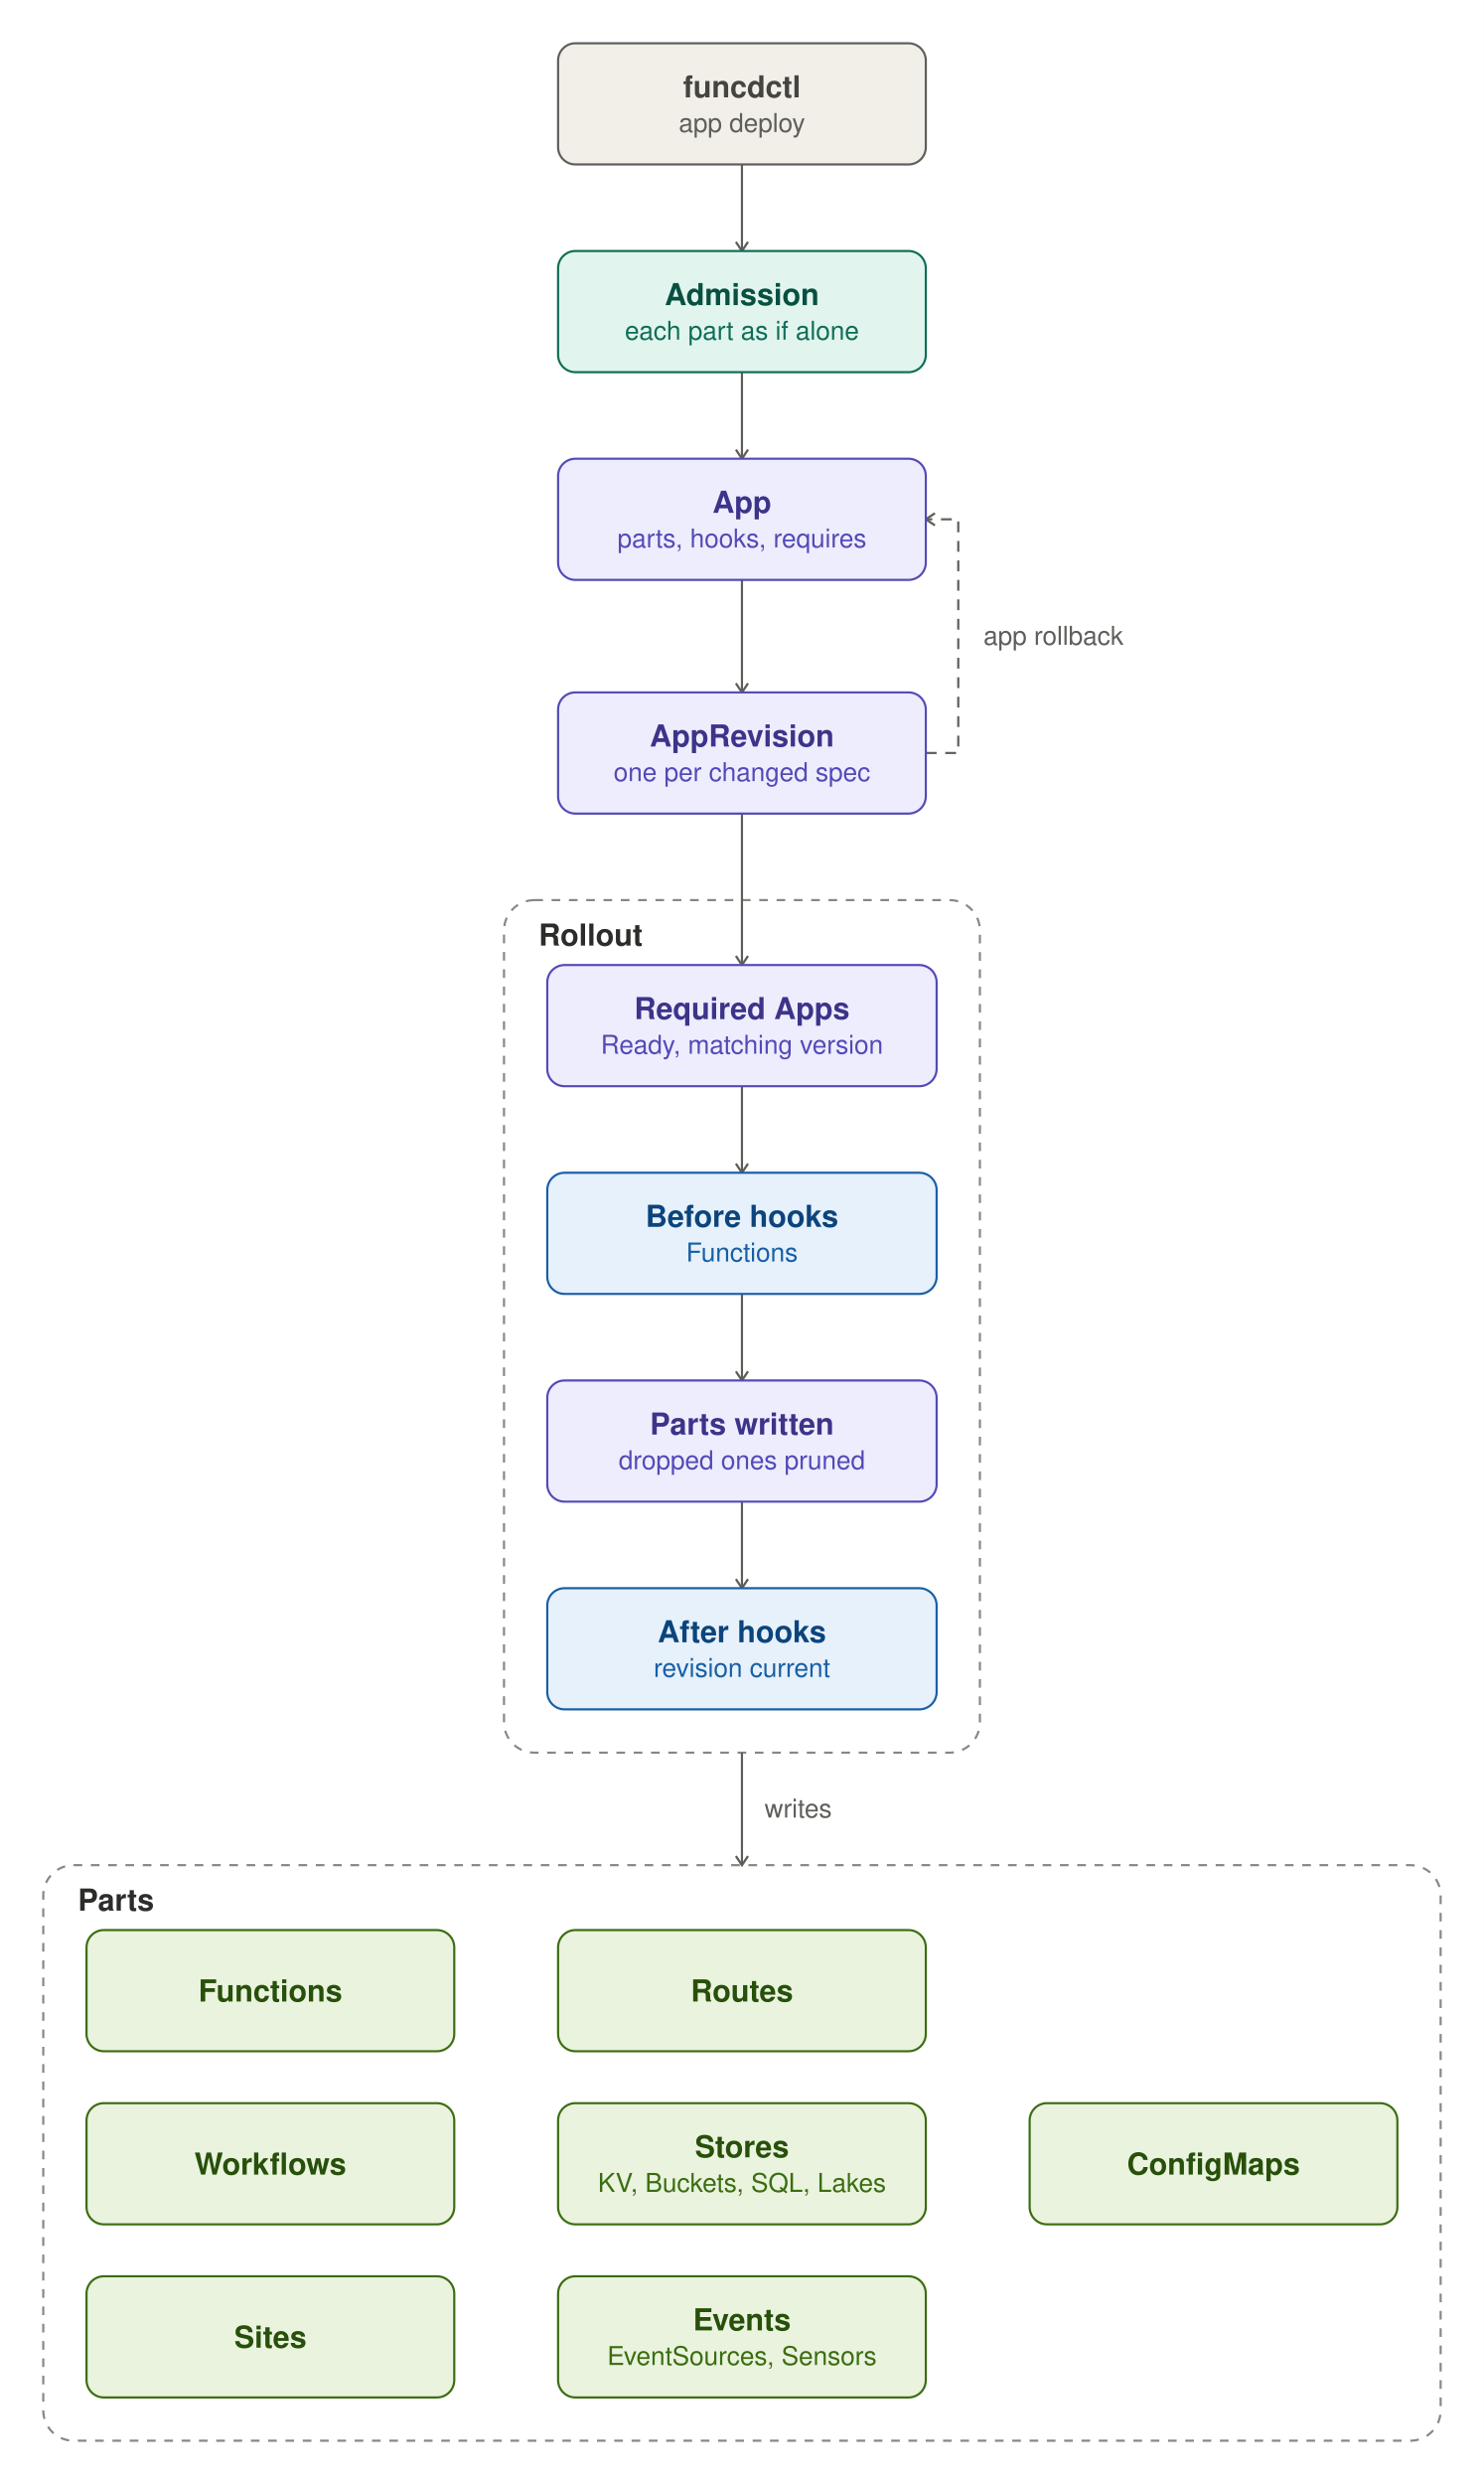
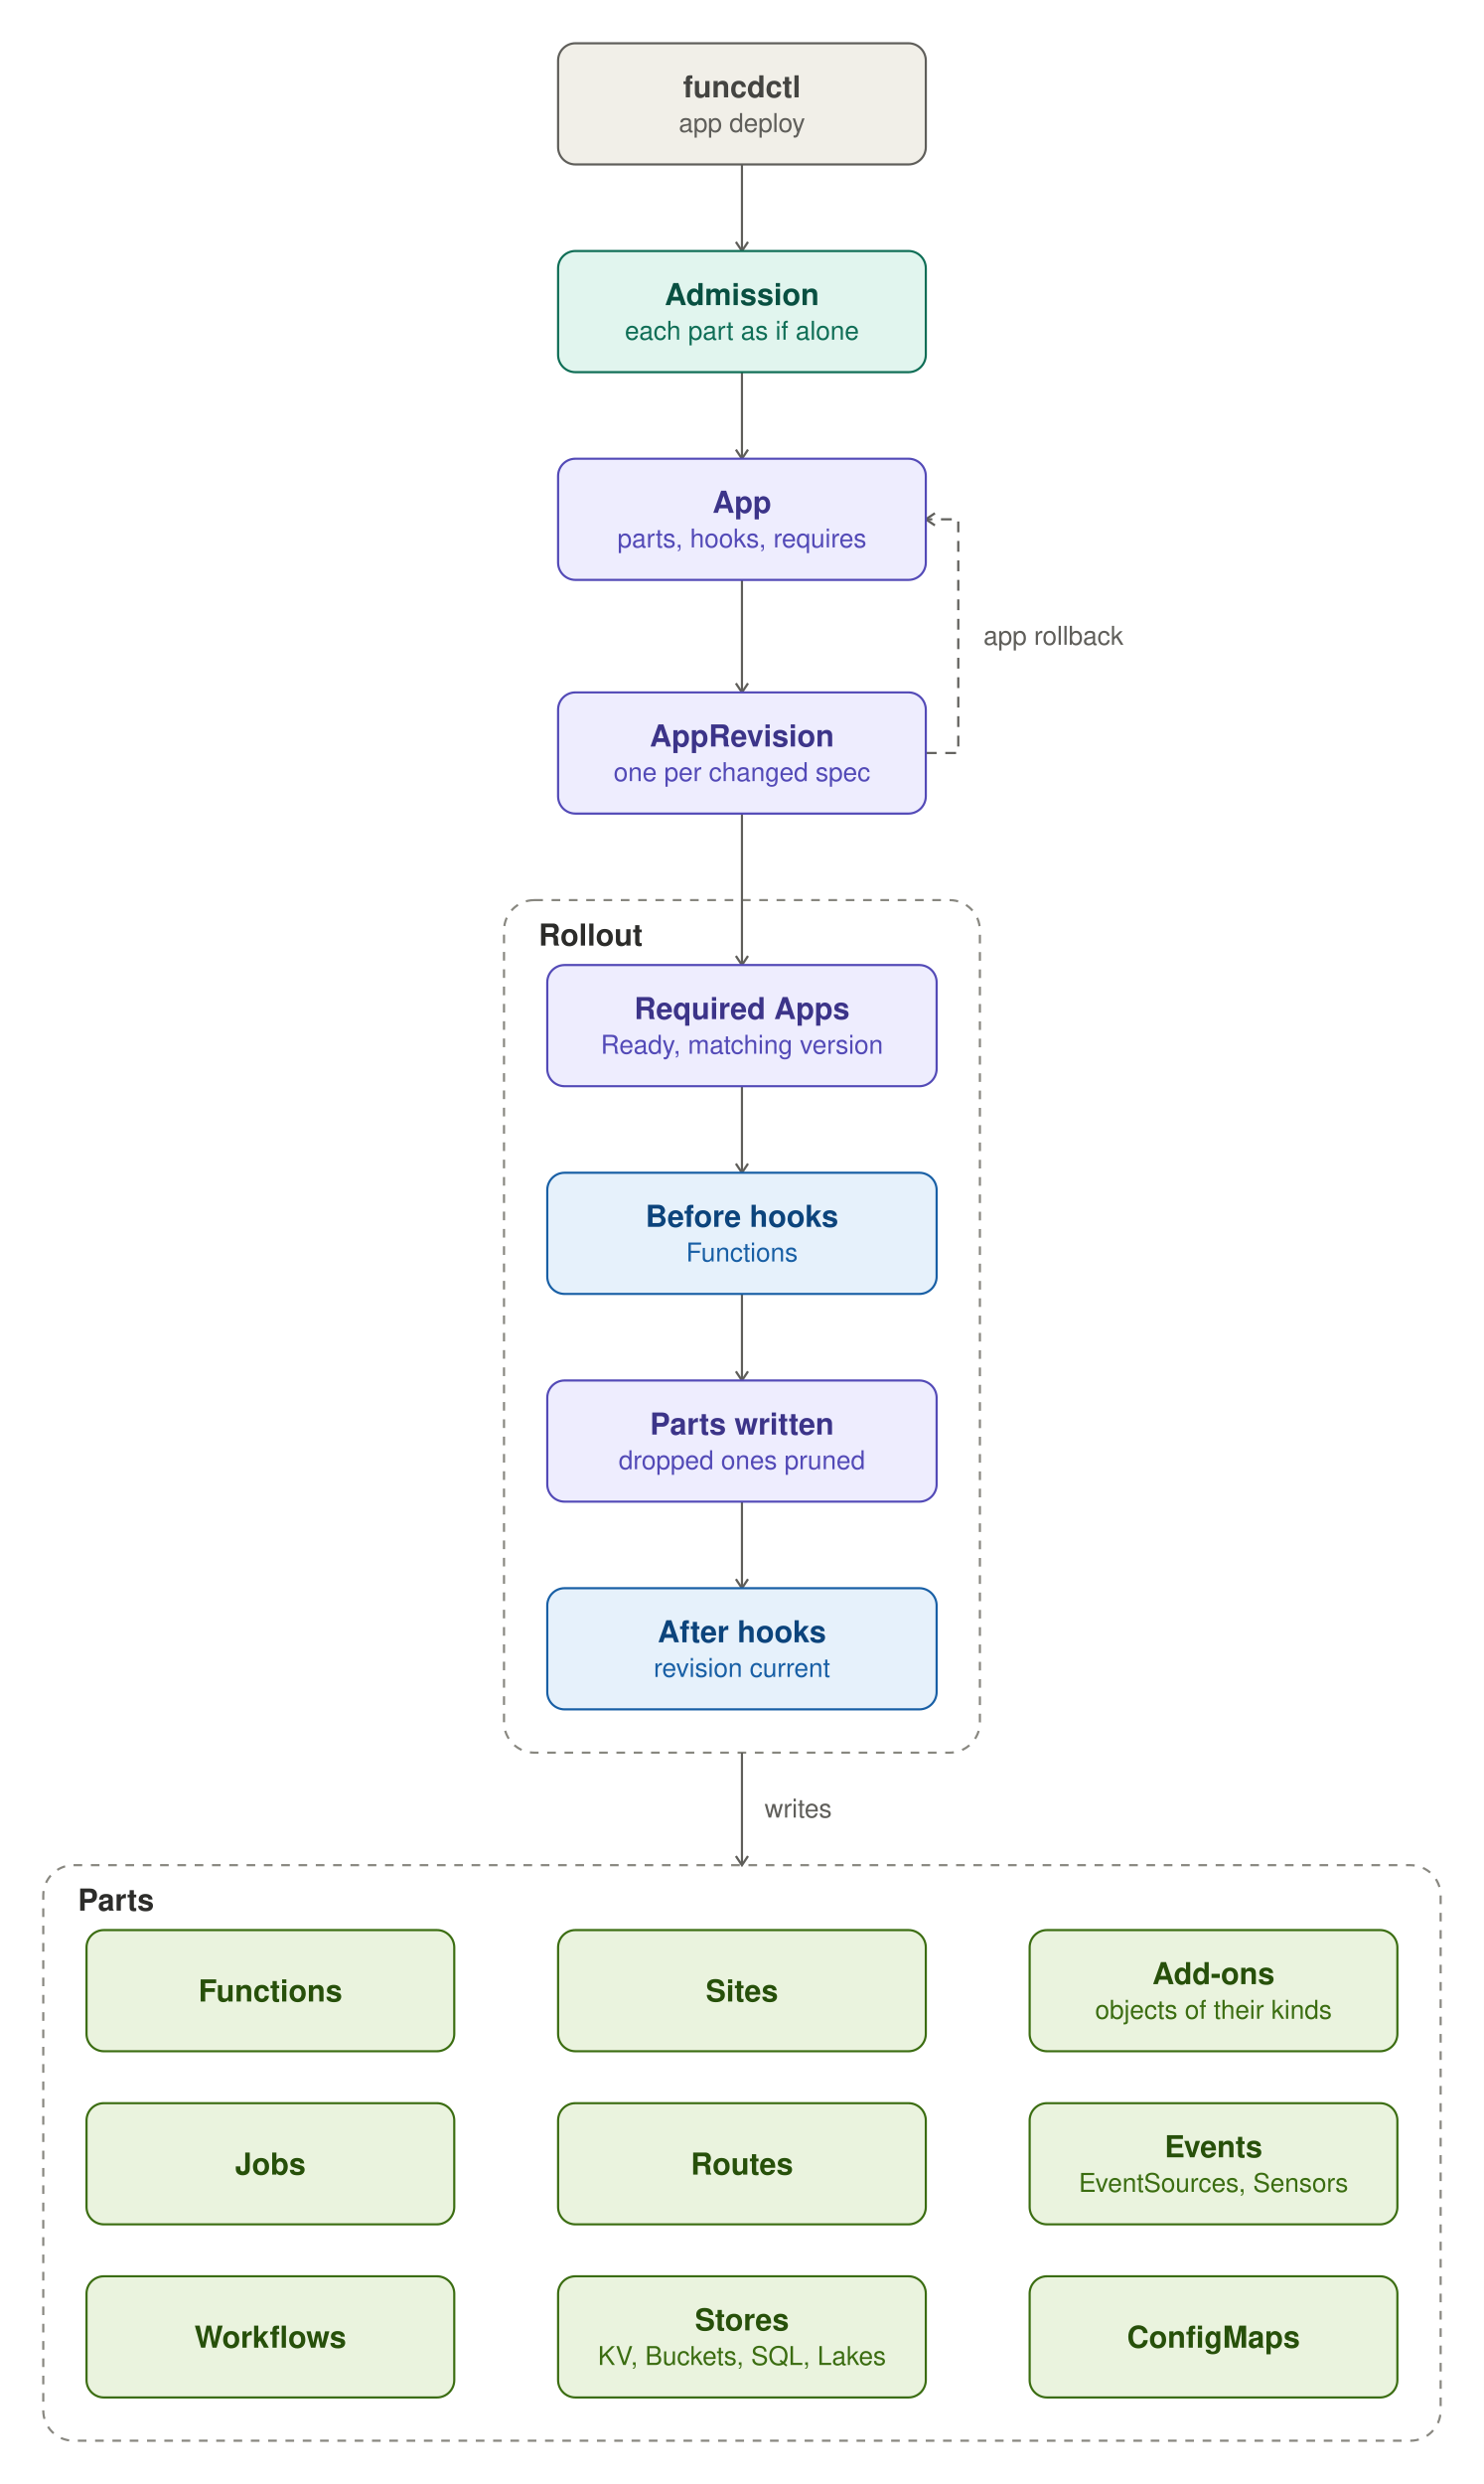
- <svg xmlns="http://www.w3.org/2000/svg" width="686" height="1148" viewBox="0 0 686 1148" font-family="Helvetica, Arial, sans-serif" text-anchor="middle" data-spec="title: funcd app kind: flow  cli: funcdctl | app deploy @gray check: Admission | each part as if alone @teal app: App | parts, hooks, requires @purple rev: AppRevision | one per changed spec @purple  [Rollout] purple down req: Required Apps | Ready, matching version before: Before hooks | Functions @blue write: Parts written | dropped ones pruned after: After hooks | revision current @blue [/]  [Parts] green fns: Functions wfs: Workflows sites: Sites routes: Routes stores: Stores | KV, Buckets, SQL, Lakes events: Events | EventSources, Sensors config: ConfigMaps [/]  cli &gt; check &gt; app &gt; rev rev &gt; req &gt; before &gt; write &gt; after Rollout &gt; Parts: writes rev ~&gt; app: app rollback  " content="&lt;mxfile host=&quot;app.diagrams.net&quot;&gt;&lt;diagram id=&quot;diagram&quot; name=&quot;funcd app&quot;&gt;&lt;mxGraphModel dx=&quot;800&quot; dy=&quot;600&quot; grid=&quot;1&quot; gridSize=&quot;10&quot; guides=&quot;1&quot; page=&quot;1&quot; pageWidth=&quot;686&quot; pageHeight=&quot;1148&quot; math=&quot;0&quot; shadow=&quot;0&quot;&gt;&lt;root&gt;&lt;mxCell id=&quot;0&quot;/&gt;&lt;mxCell id=&quot;1&quot; parent=&quot;0&quot;/&gt;&lt;mxCell id=&quot;c1&quot; value=&quot;&amp;lt;b&amp;gt;funcdctl&amp;lt;/b&amp;gt;&amp;lt;br&amp;gt;&amp;lt;font style=&amp;quot;font-size:12px&amp;quot; color=&amp;quot;#5F5E5A&amp;quot;&amp;gt;app deploy&amp;lt;/font&amp;gt;&quot; style=&quot;rounded=1;absoluteArcSize=1;arcSize=16;whiteSpace=wrap;html=1;fillColor=#F1EFE8;strokeColor=#5F5E5A;fontColor=#444441;fontSize=14;&quot; vertex=&quot;1&quot; parent=&quot;1&quot;&gt;&lt;mxGeometry x=&quot;258&quot; y=&quot;20&quot; width=&quot;170&quot; height=&quot;56&quot; as=&quot;geometry&quot;/&gt;&lt;/mxCell&gt;&lt;mxCell id=&quot;c2&quot; value=&quot;&amp;lt;b&amp;gt;Admission&amp;lt;/b&amp;gt;&amp;lt;br&amp;gt;&amp;lt;font style=&amp;quot;font-size:12px&amp;quot; color=&amp;quot;#0F6E56&amp;quot;&amp;gt;each part as if alone&amp;lt;/font&amp;gt;&quot; style=&quot;rounded=1;absoluteArcSize=1;arcSize=16;whiteSpace=wrap;html=1;fillColor=#E1F5EE;strokeColor=#0F6E56;fontColor=#085041;fontSize=14;&quot; vertex=&quot;1&quot; parent=&quot;1&quot;&gt;&lt;mxGeometry x=&quot;258&quot; y=&quot;116&quot; width=&quot;170&quot; height=&quot;56&quot; as=&quot;geometry&quot;/&gt;&lt;/mxCell&gt;&lt;mxCell id=&quot;c3&quot; value=&quot;&amp;lt;b&amp;gt;App&amp;lt;/b&amp;gt;&amp;lt;br&amp;gt;&amp;lt;font style=&amp;quot;font-size:12px&amp;quot; color=&amp;quot;#534AB7&amp;quot;&amp;gt;parts, hooks, requires&amp;lt;/font&amp;gt;&quot; style=&quot;rounded=1;absoluteArcSize=1;arcSize=16;whiteSpace=wrap;html=1;fillColor=#EEEDFE;strokeColor=#534AB7;fontColor=#3C3489;fontSize=14;&quot; vertex=&quot;1&quot; parent=&quot;1&quot;&gt;&lt;mxGeometry x=&quot;258&quot; y=&quot;212&quot; width=&quot;170&quot; height=&quot;56&quot; as=&quot;geometry&quot;/&gt;&lt;/mxCell&gt;&lt;mxCell id=&quot;c4&quot; value=&quot;&amp;lt;b&amp;gt;AppRevision&amp;lt;/b&amp;gt;&amp;lt;br&amp;gt;&amp;lt;font style=&amp;quot;font-size:12px&amp;quot; color=&amp;quot;#534AB7&amp;quot;&amp;gt;one per changed spec&amp;lt;/font&amp;gt;&quot; style=&quot;rounded=1;absoluteArcSize=1;arcSize=16;whiteSpace=wrap;html=1;fillColor=#EEEDFE;strokeColor=#534AB7;fontColor=#3C3489;fontSize=14;&quot; vertex=&quot;1&quot; parent=&quot;1&quot;&gt;&lt;mxGeometry x=&quot;258&quot; y=&quot;320&quot; width=&quot;170&quot; height=&quot;56&quot; as=&quot;geometry&quot;/&gt;&lt;/mxCell&gt;&lt;mxCell id=&quot;c5&quot; value=&quot;Rollout&quot; style=&quot;rounded=1;absoluteArcSize=1;arcSize=28;dashed=1;fillColor=none;strokeColor=#888780;fontStyle=1;fontSize=14;fontColor=#2C2C2A;align=left;verticalAlign=top;spacingLeft=10;spacingTop=2;html=1;container=1;collapsible=0;&quot; vertex=&quot;1&quot; parent=&quot;1&quot;&gt;&lt;mxGeometry x=&quot;233&quot; y=&quot;416&quot; width=&quot;220.0&quot; height=&quot;394.0&quot; as=&quot;geometry&quot;/&gt;&lt;/mxCell&gt;&lt;mxCell id=&quot;c6&quot; value=&quot;&amp;lt;b&amp;gt;Required Apps&amp;lt;/b&amp;gt;&amp;lt;br&amp;gt;&amp;lt;font style=&amp;quot;font-size:12px&amp;quot; color=&amp;quot;#534AB7&amp;quot;&amp;gt;Ready, matching version&amp;lt;/font&amp;gt;&quot; style=&quot;rounded=1;absoluteArcSize=1;arcSize=16;whiteSpace=wrap;html=1;fillColor=#EEEDFE;strokeColor=#534AB7;fontColor=#3C3489;fontSize=14;&quot; vertex=&quot;1&quot; parent=&quot;c5&quot;&gt;&lt;mxGeometry x=&quot;20&quot; y=&quot;30&quot; width=&quot;180&quot; height=&quot;56&quot; as=&quot;geometry&quot;/&gt;&lt;/mxCell&gt;&lt;mxCell id=&quot;c7&quot; value=&quot;&amp;lt;b&amp;gt;Before hooks&amp;lt;/b&amp;gt;&amp;lt;br&amp;gt;&amp;lt;font style=&amp;quot;font-size:12px&amp;quot; color=&amp;quot;#185FA5&amp;quot;&amp;gt;Functions&amp;lt;/font&amp;gt;&quot; style=&quot;rounded=1;absoluteArcSize=1;arcSize=16;whiteSpace=wrap;html=1;fillColor=#E6F1FB;strokeColor=#185FA5;fontColor=#0C447C;fontSize=14;&quot; vertex=&quot;1&quot; parent=&quot;c5&quot;&gt;&lt;mxGeometry x=&quot;20&quot; y=&quot;126&quot; width=&quot;180&quot; height=&quot;56&quot; as=&quot;geometry&quot;/&gt;&lt;/mxCell&gt;&lt;mxCell id=&quot;c8&quot; value=&quot;&amp;lt;b&amp;gt;Parts written&amp;lt;/b&amp;gt;&amp;lt;br&amp;gt;&amp;lt;font style=&amp;quot;font-size:12px&amp;quot; color=&amp;quot;#534AB7&amp;quot;&amp;gt;dropped ones pruned&amp;lt;/font&amp;gt;&quot; style=&quot;rounded=1;absoluteArcSize=1;arcSize=16;whiteSpace=wrap;html=1;fillColor=#EEEDFE;strokeColor=#534AB7;fontColor=#3C3489;fontSize=14;&quot; vertex=&quot;1&quot; parent=&quot;c5&quot;&gt;&lt;mxGeometry x=&quot;20&quot; y=&quot;222&quot; width=&quot;180&quot; height=&quot;56&quot; as=&quot;geometry&quot;/&gt;&lt;/mxCell&gt;&lt;mxCell id=&quot;c9&quot; value=&quot;&amp;lt;b&amp;gt;After hooks&amp;lt;/b&amp;gt;&amp;lt;br&amp;gt;&amp;lt;font style=&amp;quot;font-size:12px&amp;quot; color=&amp;quot;#185FA5&amp;quot;&amp;gt;revision current&amp;lt;/font&amp;gt;&quot; style=&quot;rounded=1;absoluteArcSize=1;arcSize=16;whiteSpace=wrap;html=1;fillColor=#E6F1FB;strokeColor=#185FA5;fontColor=#0C447C;fontSize=14;&quot; vertex=&quot;1&quot; parent=&quot;c5&quot;&gt;&lt;mxGeometry x=&quot;20&quot; y=&quot;318&quot; width=&quot;180&quot; height=&quot;56&quot; as=&quot;geometry&quot;/&gt;&lt;/mxCell&gt;&lt;mxCell id=&quot;c10&quot; value=&quot;Parts&quot; style=&quot;rounded=1;absoluteArcSize=1;arcSize=28;dashed=1;fillColor=none;strokeColor=#888780;fontStyle=1;fontSize=14;fontColor=#2C2C2A;align=left;verticalAlign=top;spacingLeft=10;spacingTop=2;html=1;container=1;collapsible=0;&quot; vertex=&quot;1&quot; parent=&quot;1&quot;&gt;&lt;mxGeometry x=&quot;20&quot; y=&quot;862&quot; width=&quot;646.0&quot; height=&quot;266.0&quot; as=&quot;geometry&quot;/&gt;&lt;/mxCell&gt;&lt;mxCell id=&quot;c11&quot; value=&quot;&amp;lt;b&amp;gt;Functions&amp;lt;/b&amp;gt;&quot; style=&quot;rounded=1;absoluteArcSize=1;arcSize=16;whiteSpace=wrap;html=1;fillColor=#EAF3DE;strokeColor=#3B6D11;fontColor=#27500A;fontSize=14;&quot; vertex=&quot;1&quot; parent=&quot;c10&quot;&gt;&lt;mxGeometry x=&quot;20&quot; y=&quot;30&quot; width=&quot;170&quot; height=&quot;56&quot; as=&quot;geometry&quot;/&gt;&lt;/mxCell&gt;&lt;mxCell id=&quot;c12&quot; value=&quot;&amp;lt;b&amp;gt;Workflows&amp;lt;/b&amp;gt;&quot; style=&quot;rounded=1;absoluteArcSize=1;arcSize=16;whiteSpace=wrap;html=1;fillColor=#EAF3DE;strokeColor=#3B6D11;fontColor=#27500A;fontSize=14;&quot; vertex=&quot;1&quot; parent=&quot;c10&quot;&gt;&lt;mxGeometry x=&quot;20&quot; y=&quot;110&quot; width=&quot;170&quot; height=&quot;56&quot; as=&quot;geometry&quot;/&gt;&lt;/mxCell&gt;&lt;mxCell id=&quot;c13&quot; value=&quot;&amp;lt;b&amp;gt;Sites&amp;lt;/b&amp;gt;&quot; style=&quot;rounded=1;absoluteArcSize=1;arcSize=16;whiteSpace=wrap;html=1;fillColor=#EAF3DE;strokeColor=#3B6D11;fontColor=#27500A;fontSize=14;&quot; vertex=&quot;1&quot; parent=&quot;c10&quot;&gt;&lt;mxGeometry x=&quot;20&quot; y=&quot;190&quot; width=&quot;170&quot; height=&quot;56&quot; as=&quot;geometry&quot;/&gt;&lt;/mxCell&gt;&lt;mxCell id=&quot;c14&quot; value=&quot;&amp;lt;b&amp;gt;Routes&amp;lt;/b&amp;gt;&quot; style=&quot;rounded=1;absoluteArcSize=1;arcSize=16;whiteSpace=wrap;html=1;fillColor=#EAF3DE;strokeColor=#3B6D11;fontColor=#27500A;fontSize=14;&quot; vertex=&quot;1&quot; parent=&quot;c10&quot;&gt;&lt;mxGeometry x=&quot;238&quot; y=&quot;30&quot; width=&quot;170&quot; height=&quot;56&quot; as=&quot;geometry&quot;/&gt;&lt;/mxCell&gt;&lt;mxCell id=&quot;c15&quot; value=&quot;&amp;lt;b&amp;gt;Stores&amp;lt;/b&amp;gt;&amp;lt;br&amp;gt;&amp;lt;font style=&amp;quot;font-size:12px&amp;quot; color=&amp;quot;#3B6D11&amp;quot;&amp;gt;KV, Buckets, SQL, Lakes&amp;lt;/font&amp;gt;&quot; style=&quot;rounded=1;absoluteArcSize=1;arcSize=16;whiteSpace=wrap;html=1;fillColor=#EAF3DE;strokeColor=#3B6D11;fontColor=#27500A;fontSize=14;&quot; vertex=&quot;1&quot; parent=&quot;c10&quot;&gt;&lt;mxGeometry x=&quot;238&quot; y=&quot;110&quot; width=&quot;170&quot; height=&quot;56&quot; as=&quot;geometry&quot;/&gt;&lt;/mxCell&gt;&lt;mxCell id=&quot;c16&quot; value=&quot;&amp;lt;b&amp;gt;Events&amp;lt;/b&amp;gt;&amp;lt;br&amp;gt;&amp;lt;font style=&amp;quot;font-size:12px&amp;quot; color=&amp;quot;#3B6D11&amp;quot;&amp;gt;EventSources, Sensors&amp;lt;/font&amp;gt;&quot; style=&quot;rounded=1;absoluteArcSize=1;arcSize=16;whiteSpace=wrap;html=1;fillColor=#EAF3DE;strokeColor=#3B6D11;fontColor=#27500A;fontSize=14;&quot; vertex=&quot;1&quot; parent=&quot;c10&quot;&gt;&lt;mxGeometry x=&quot;238&quot; y=&quot;190&quot; width=&quot;170&quot; height=&quot;56&quot; as=&quot;geometry&quot;/&gt;&lt;/mxCell&gt;&lt;mxCell id=&quot;c17&quot; value=&quot;&amp;lt;b&amp;gt;ConfigMaps&amp;lt;/b&amp;gt;&quot; style=&quot;rounded=1;absoluteArcSize=1;arcSize=16;whiteSpace=wrap;html=1;fillColor=#EAF3DE;strokeColor=#3B6D11;fontColor=#27500A;fontSize=14;&quot; vertex=&quot;1&quot; parent=&quot;c10&quot;&gt;&lt;mxGeometry x=&quot;456&quot; y=&quot;110&quot; width=&quot;170&quot; height=&quot;56&quot; as=&quot;geometry&quot;/&gt;&lt;/mxCell&gt;&lt;mxCell id=&quot;e1&quot; value=&quot;&quot; style=&quot;edgeStyle=orthogonalEdgeStyle;rounded=0;html=1;jettySize=auto;strokeColor=#5F5E5A;fontColor=#5F5E5A;fontSize=12;labelBackgroundColor=#FFFFFF;endSize=7;endArrow=open;endFill=0;exitX=0.5;exitY=1;exitDx=0;exitDy=0;exitPerimeter=0;entryX=0.5;entryY=0;entryDx=0;entryDy=0;entryPerimeter=0;&quot; edge=&quot;1&quot; parent=&quot;1&quot; source=&quot;c1&quot; target=&quot;c2&quot;&gt;&lt;mxGeometry relative=&quot;1&quot; as=&quot;geometry&quot;&gt;&lt;/mxGeometry&gt;&lt;/mxCell&gt;&lt;mxCell id=&quot;e2&quot; value=&quot;&quot; style=&quot;edgeStyle=orthogonalEdgeStyle;rounded=0;html=1;jettySize=auto;strokeColor=#5F5E5A;fontColor=#5F5E5A;fontSize=12;labelBackgroundColor=#FFFFFF;endSize=7;endArrow=open;endFill=0;exitX=0.5;exitY=1;exitDx=0;exitDy=0;exitPerimeter=0;entryX=0.5;entryY=0;entryDx=0;entryDy=0;entryPerimeter=0;&quot; edge=&quot;1&quot; parent=&quot;1&quot; source=&quot;c2&quot; target=&quot;c3&quot;&gt;&lt;mxGeometry relative=&quot;1&quot; as=&quot;geometry&quot;&gt;&lt;/mxGeometry&gt;&lt;/mxCell&gt;&lt;mxCell id=&quot;e3&quot; value=&quot;&quot; style=&quot;edgeStyle=orthogonalEdgeStyle;rounded=0;html=1;jettySize=auto;strokeColor=#5F5E5A;fontColor=#5F5E5A;fontSize=12;labelBackgroundColor=#FFFFFF;endSize=7;endArrow=open;endFill=0;exitX=0.5;exitY=1;exitDx=0;exitDy=0;exitPerimeter=0;entryX=0.5;entryY=0;entryDx=0;entryDy=0;entryPerimeter=0;&quot; edge=&quot;1&quot; parent=&quot;1&quot; source=&quot;c3&quot; target=&quot;c4&quot;&gt;&lt;mxGeometry relative=&quot;1&quot; as=&quot;geometry&quot;&gt;&lt;/mxGeometry&gt;&lt;/mxCell&gt;&lt;mxCell id=&quot;e4&quot; value=&quot;&quot; style=&quot;edgeStyle=orthogonalEdgeStyle;rounded=0;html=1;jettySize=auto;strokeColor=#5F5E5A;fontColor=#5F5E5A;fontSize=12;labelBackgroundColor=#FFFFFF;endSize=7;endArrow=open;endFill=0;exitX=0.5;exitY=1;exitDx=0;exitDy=0;exitPerimeter=0;entryX=0.5;entryY=0;entryDx=0;entryDy=0;entryPerimeter=0;&quot; edge=&quot;1&quot; parent=&quot;1&quot; source=&quot;c4&quot; target=&quot;c6&quot;&gt;&lt;mxGeometry relative=&quot;1&quot; as=&quot;geometry&quot;&gt;&lt;/mxGeometry&gt;&lt;/mxCell&gt;&lt;mxCell id=&quot;e5&quot; value=&quot;&quot; style=&quot;edgeStyle=orthogonalEdgeStyle;rounded=0;html=1;jettySize=auto;strokeColor=#5F5E5A;fontColor=#5F5E5A;fontSize=12;labelBackgroundColor=#FFFFFF;endSize=7;endArrow=open;endFill=0;exitX=0.5;exitY=1;exitDx=0;exitDy=0;exitPerimeter=0;entryX=0.5;entryY=0;entryDx=0;entryDy=0;entryPerimeter=0;&quot; edge=&quot;1&quot; parent=&quot;1&quot; source=&quot;c6&quot; target=&quot;c7&quot;&gt;&lt;mxGeometry relative=&quot;1&quot; as=&quot;geometry&quot;&gt;&lt;/mxGeometry&gt;&lt;/mxCell&gt;&lt;mxCell id=&quot;e6&quot; value=&quot;&quot; style=&quot;edgeStyle=orthogonalEdgeStyle;rounded=0;html=1;jettySize=auto;strokeColor=#5F5E5A;fontColor=#5F5E5A;fontSize=12;labelBackgroundColor=#FFFFFF;endSize=7;endArrow=open;endFill=0;exitX=0.5;exitY=1;exitDx=0;exitDy=0;exitPerimeter=0;entryX=0.5;entryY=0;entryDx=0;entryDy=0;entryPerimeter=0;&quot; edge=&quot;1&quot; parent=&quot;1&quot; source=&quot;c7&quot; target=&quot;c8&quot;&gt;&lt;mxGeometry relative=&quot;1&quot; as=&quot;geometry&quot;&gt;&lt;/mxGeometry&gt;&lt;/mxCell&gt;&lt;mxCell id=&quot;e7&quot; value=&quot;&quot; style=&quot;edgeStyle=orthogonalEdgeStyle;rounded=0;html=1;jettySize=auto;strokeColor=#5F5E5A;fontColor=#5F5E5A;fontSize=12;labelBackgroundColor=#FFFFFF;endSize=7;endArrow=open;endFill=0;exitX=0.5;exitY=1;exitDx=0;exitDy=0;exitPerimeter=0;entryX=0.5;entryY=0;entryDx=0;entryDy=0;entryPerimeter=0;&quot; edge=&quot;1&quot; parent=&quot;1&quot; source=&quot;c8&quot; target=&quot;c9&quot;&gt;&lt;mxGeometry relative=&quot;1&quot; as=&quot;geometry&quot;&gt;&lt;/mxGeometry&gt;&lt;/mxCell&gt;&lt;mxCell id=&quot;e8&quot; value=&quot;writes&quot; style=&quot;edgeStyle=orthogonalEdgeStyle;rounded=0;html=1;jettySize=auto;strokeColor=#5F5E5A;fontColor=#5F5E5A;fontSize=12;labelBackgroundColor=#FFFFFF;endSize=7;endArrow=open;endFill=0;exitX=0.5;exitY=1;exitDx=0;exitDy=0;exitPerimeter=0;entryX=0.5;entryY=0;entryDx=0;entryDy=0;entryPerimeter=0;&quot; edge=&quot;1&quot; parent=&quot;1&quot; source=&quot;c5&quot; target=&quot;c10&quot;&gt;&lt;mxGeometry x=&quot;0.000&quot; relative=&quot;1&quot; as=&quot;geometry&quot;&gt;&lt;mxPoint x=&quot;26&quot; y=&quot;0&quot; as=&quot;offset&quot;/&gt;&lt;/mxGeometry&gt;&lt;/mxCell&gt;&lt;mxCell id=&quot;e9&quot; value=&quot;app rollback&quot; style=&quot;edgeStyle=orthogonalEdgeStyle;rounded=0;html=1;jettySize=auto;strokeColor=#5F5E5A;fontColor=#5F5E5A;fontSize=12;labelBackgroundColor=#FFFFFF;endSize=7;dashed=1;endArrow=open;endFill=0;exitX=1;exitY=0.5;exitDx=0;exitDy=0;exitPerimeter=0;entryX=1;entryY=0.5;entryDx=0;entryDy=0;entryPerimeter=0;&quot; edge=&quot;1&quot; parent=&quot;1&quot; source=&quot;c4&quot; target=&quot;c3&quot;&gt;&lt;mxGeometry x=&quot;0.000&quot; relative=&quot;1&quot; as=&quot;geometry&quot;&gt;&lt;Array as=&quot;points&quot;&gt;&lt;mxPoint x=&quot;443&quot; y=&quot;348&quot;/&gt;&lt;mxPoint x=&quot;443&quot; y=&quot;240&quot;/&gt;&lt;/Array&gt;&lt;mxPoint x=&quot;44&quot; y=&quot;0&quot; as=&quot;offset&quot;/&gt;&lt;/mxGeometry&gt;&lt;/mxCell&gt;&lt;/root&gt;&lt;/mxGraphModel&gt;&lt;/diagram&gt;&lt;/mxfile&gt;">
+ <svg xmlns="http://www.w3.org/2000/svg" width="686" height="1148" viewBox="0 0 686 1148" font-family="Helvetica, Arial, sans-serif" text-anchor="middle" data-spec="title: funcd app kind: flow  cli: funcdctl | app deploy @gray check: Admission | each part as if alone @teal app: App | parts, hooks, requires @purple rev: AppRevision | one per changed spec @purple  [Rollout] purple down req: Required Apps | Ready, matching version before: Before hooks | Functions @blue write: Parts written | dropped ones pruned after: After hooks | revision current @blue [/]  [Parts] green fns: Functions jobs: Jobs wfs: Workflows sites: Sites routes: Routes stores: Stores | KV, Buckets, SQL, Lakes addons: Add-ons | objects of their kinds events: Events | EventSources, Sensors config: ConfigMaps [/]  cli &gt; check &gt; app &gt; rev rev &gt; req &gt; before &gt; write &gt; after Rollout &gt; Parts: writes rev ~&gt; app: app rollback " content="&lt;mxfile host=&quot;app.diagrams.net&quot;&gt;&lt;diagram id=&quot;diagram&quot; name=&quot;funcd app&quot;&gt;&lt;mxGraphModel dx=&quot;800&quot; dy=&quot;600&quot; grid=&quot;1&quot; gridSize=&quot;10&quot; guides=&quot;1&quot; page=&quot;1&quot; pageWidth=&quot;686&quot; pageHeight=&quot;1148&quot; math=&quot;0&quot; shadow=&quot;0&quot;&gt;&lt;root&gt;&lt;mxCell id=&quot;0&quot;/&gt;&lt;mxCell id=&quot;1&quot; parent=&quot;0&quot;/&gt;&lt;mxCell id=&quot;c1&quot; value=&quot;&amp;lt;b&amp;gt;funcdctl&amp;lt;/b&amp;gt;&amp;lt;br&amp;gt;&amp;lt;font style=&amp;quot;font-size:12px&amp;quot; color=&amp;quot;#5F5E5A&amp;quot;&amp;gt;app deploy&amp;lt;/font&amp;gt;&quot; style=&quot;rounded=1;absoluteArcSize=1;arcSize=16;whiteSpace=wrap;html=1;fillColor=#F1EFE8;strokeColor=#5F5E5A;fontColor=#444441;fontSize=14;&quot; vertex=&quot;1&quot; parent=&quot;1&quot;&gt;&lt;mxGeometry x=&quot;258&quot; y=&quot;20&quot; width=&quot;170&quot; height=&quot;56&quot; as=&quot;geometry&quot;/&gt;&lt;/mxCell&gt;&lt;mxCell id=&quot;c2&quot; value=&quot;&amp;lt;b&amp;gt;Admission&amp;lt;/b&amp;gt;&amp;lt;br&amp;gt;&amp;lt;font style=&amp;quot;font-size:12px&amp;quot; color=&amp;quot;#0F6E56&amp;quot;&amp;gt;each part as if alone&amp;lt;/font&amp;gt;&quot; style=&quot;rounded=1;absoluteArcSize=1;arcSize=16;whiteSpace=wrap;html=1;fillColor=#E1F5EE;strokeColor=#0F6E56;fontColor=#085041;fontSize=14;&quot; vertex=&quot;1&quot; parent=&quot;1&quot;&gt;&lt;mxGeometry x=&quot;258&quot; y=&quot;116&quot; width=&quot;170&quot; height=&quot;56&quot; as=&quot;geometry&quot;/&gt;&lt;/mxCell&gt;&lt;mxCell id=&quot;c3&quot; value=&quot;&amp;lt;b&amp;gt;App&amp;lt;/b&amp;gt;&amp;lt;br&amp;gt;&amp;lt;font style=&amp;quot;font-size:12px&amp;quot; color=&amp;quot;#534AB7&amp;quot;&amp;gt;parts, hooks, requires&amp;lt;/font&amp;gt;&quot; style=&quot;rounded=1;absoluteArcSize=1;arcSize=16;whiteSpace=wrap;html=1;fillColor=#EEEDFE;strokeColor=#534AB7;fontColor=#3C3489;fontSize=14;&quot; vertex=&quot;1&quot; parent=&quot;1&quot;&gt;&lt;mxGeometry x=&quot;258&quot; y=&quot;212&quot; width=&quot;170&quot; height=&quot;56&quot; as=&quot;geometry&quot;/&gt;&lt;/mxCell&gt;&lt;mxCell id=&quot;c4&quot; value=&quot;&amp;lt;b&amp;gt;AppRevision&amp;lt;/b&amp;gt;&amp;lt;br&amp;gt;&amp;lt;font style=&amp;quot;font-size:12px&amp;quot; color=&amp;quot;#534AB7&amp;quot;&amp;gt;one per changed spec&amp;lt;/font&amp;gt;&quot; style=&quot;rounded=1;absoluteArcSize=1;arcSize=16;whiteSpace=wrap;html=1;fillColor=#EEEDFE;strokeColor=#534AB7;fontColor=#3C3489;fontSize=14;&quot; vertex=&quot;1&quot; parent=&quot;1&quot;&gt;&lt;mxGeometry x=&quot;258&quot; y=&quot;320&quot; width=&quot;170&quot; height=&quot;56&quot; as=&quot;geometry&quot;/&gt;&lt;/mxCell&gt;&lt;mxCell id=&quot;c5&quot; value=&quot;Rollout&quot; style=&quot;rounded=1;absoluteArcSize=1;arcSize=28;dashed=1;fillColor=none;strokeColor=#888780;fontStyle=1;fontSize=14;fontColor=#2C2C2A;align=left;verticalAlign=top;spacingLeft=10;spacingTop=2;html=1;container=1;collapsible=0;&quot; vertex=&quot;1&quot; parent=&quot;1&quot;&gt;&lt;mxGeometry x=&quot;233&quot; y=&quot;416&quot; width=&quot;220.0&quot; height=&quot;394.0&quot; as=&quot;geometry&quot;/&gt;&lt;/mxCell&gt;&lt;mxCell id=&quot;c6&quot; value=&quot;&amp;lt;b&amp;gt;Required Apps&amp;lt;/b&amp;gt;&amp;lt;br&amp;gt;&amp;lt;font style=&amp;quot;font-size:12px&amp;quot; color=&amp;quot;#534AB7&amp;quot;&amp;gt;Ready, matching version&amp;lt;/font&amp;gt;&quot; style=&quot;rounded=1;absoluteArcSize=1;arcSize=16;whiteSpace=wrap;html=1;fillColor=#EEEDFE;strokeColor=#534AB7;fontColor=#3C3489;fontSize=14;&quot; vertex=&quot;1&quot; parent=&quot;c5&quot;&gt;&lt;mxGeometry x=&quot;20&quot; y=&quot;30&quot; width=&quot;180&quot; height=&quot;56&quot; as=&quot;geometry&quot;/&gt;&lt;/mxCell&gt;&lt;mxCell id=&quot;c7&quot; value=&quot;&amp;lt;b&amp;gt;Before hooks&amp;lt;/b&amp;gt;&amp;lt;br&amp;gt;&amp;lt;font style=&amp;quot;font-size:12px&amp;quot; color=&amp;quot;#185FA5&amp;quot;&amp;gt;Functions&amp;lt;/font&amp;gt;&quot; style=&quot;rounded=1;absoluteArcSize=1;arcSize=16;whiteSpace=wrap;html=1;fillColor=#E6F1FB;strokeColor=#185FA5;fontColor=#0C447C;fontSize=14;&quot; vertex=&quot;1&quot; parent=&quot;c5&quot;&gt;&lt;mxGeometry x=&quot;20&quot; y=&quot;126&quot; width=&quot;180&quot; height=&quot;56&quot; as=&quot;geometry&quot;/&gt;&lt;/mxCell&gt;&lt;mxCell id=&quot;c8&quot; value=&quot;&amp;lt;b&amp;gt;Parts written&amp;lt;/b&amp;gt;&amp;lt;br&amp;gt;&amp;lt;font style=&amp;quot;font-size:12px&amp;quot; color=&amp;quot;#534AB7&amp;quot;&amp;gt;dropped ones pruned&amp;lt;/font&amp;gt;&quot; style=&quot;rounded=1;absoluteArcSize=1;arcSize=16;whiteSpace=wrap;html=1;fillColor=#EEEDFE;strokeColor=#534AB7;fontColor=#3C3489;fontSize=14;&quot; vertex=&quot;1&quot; parent=&quot;c5&quot;&gt;&lt;mxGeometry x=&quot;20&quot; y=&quot;222&quot; width=&quot;180&quot; height=&quot;56&quot; as=&quot;geometry&quot;/&gt;&lt;/mxCell&gt;&lt;mxCell id=&quot;c9&quot; value=&quot;&amp;lt;b&amp;gt;After hooks&amp;lt;/b&amp;gt;&amp;lt;br&amp;gt;&amp;lt;font style=&amp;quot;font-size:12px&amp;quot; color=&amp;quot;#185FA5&amp;quot;&amp;gt;revision current&amp;lt;/font&amp;gt;&quot; style=&quot;rounded=1;absoluteArcSize=1;arcSize=16;whiteSpace=wrap;html=1;fillColor=#E6F1FB;strokeColor=#185FA5;fontColor=#0C447C;fontSize=14;&quot; vertex=&quot;1&quot; parent=&quot;c5&quot;&gt;&lt;mxGeometry x=&quot;20&quot; y=&quot;318&quot; width=&quot;180&quot; height=&quot;56&quot; as=&quot;geometry&quot;/&gt;&lt;/mxCell&gt;&lt;mxCell id=&quot;c10&quot; value=&quot;Parts&quot; style=&quot;rounded=1;absoluteArcSize=1;arcSize=28;dashed=1;fillColor=none;strokeColor=#888780;fontStyle=1;fontSize=14;fontColor=#2C2C2A;align=left;verticalAlign=top;spacingLeft=10;spacingTop=2;html=1;container=1;collapsible=0;&quot; vertex=&quot;1&quot; parent=&quot;1&quot;&gt;&lt;mxGeometry x=&quot;20&quot; y=&quot;862&quot; width=&quot;646.0&quot; height=&quot;266.0&quot; as=&quot;geometry&quot;/&gt;&lt;/mxCell&gt;&lt;mxCell id=&quot;c11&quot; value=&quot;&amp;lt;b&amp;gt;Functions&amp;lt;/b&amp;gt;&quot; style=&quot;rounded=1;absoluteArcSize=1;arcSize=16;whiteSpace=wrap;html=1;fillColor=#EAF3DE;strokeColor=#3B6D11;fontColor=#27500A;fontSize=14;&quot; vertex=&quot;1&quot; parent=&quot;c10&quot;&gt;&lt;mxGeometry x=&quot;20&quot; y=&quot;30&quot; width=&quot;170&quot; height=&quot;56&quot; as=&quot;geometry&quot;/&gt;&lt;/mxCell&gt;&lt;mxCell id=&quot;c12&quot; value=&quot;&amp;lt;b&amp;gt;Jobs&amp;lt;/b&amp;gt;&quot; style=&quot;rounded=1;absoluteArcSize=1;arcSize=16;whiteSpace=wrap;html=1;fillColor=#EAF3DE;strokeColor=#3B6D11;fontColor=#27500A;fontSize=14;&quot; vertex=&quot;1&quot; parent=&quot;c10&quot;&gt;&lt;mxGeometry x=&quot;20&quot; y=&quot;110&quot; width=&quot;170&quot; height=&quot;56&quot; as=&quot;geometry&quot;/&gt;&lt;/mxCell&gt;&lt;mxCell id=&quot;c13&quot; value=&quot;&amp;lt;b&amp;gt;Workflows&amp;lt;/b&amp;gt;&quot; style=&quot;rounded=1;absoluteArcSize=1;arcSize=16;whiteSpace=wrap;html=1;fillColor=#EAF3DE;strokeColor=#3B6D11;fontColor=#27500A;fontSize=14;&quot; vertex=&quot;1&quot; parent=&quot;c10&quot;&gt;&lt;mxGeometry x=&quot;20&quot; y=&quot;190&quot; width=&quot;170&quot; height=&quot;56&quot; as=&quot;geometry&quot;/&gt;&lt;/mxCell&gt;&lt;mxCell id=&quot;c14&quot; value=&quot;&amp;lt;b&amp;gt;Sites&amp;lt;/b&amp;gt;&quot; style=&quot;rounded=1;absoluteArcSize=1;arcSize=16;whiteSpace=wrap;html=1;fillColor=#EAF3DE;strokeColor=#3B6D11;fontColor=#27500A;fontSize=14;&quot; vertex=&quot;1&quot; parent=&quot;c10&quot;&gt;&lt;mxGeometry x=&quot;238&quot; y=&quot;30&quot; width=&quot;170&quot; height=&quot;56&quot; as=&quot;geometry&quot;/&gt;&lt;/mxCell&gt;&lt;mxCell id=&quot;c15&quot; value=&quot;&amp;lt;b&amp;gt;Routes&amp;lt;/b&amp;gt;&quot; style=&quot;rounded=1;absoluteArcSize=1;arcSize=16;whiteSpace=wrap;html=1;fillColor=#EAF3DE;strokeColor=#3B6D11;fontColor=#27500A;fontSize=14;&quot; vertex=&quot;1&quot; parent=&quot;c10&quot;&gt;&lt;mxGeometry x=&quot;238&quot; y=&quot;110&quot; width=&quot;170&quot; height=&quot;56&quot; as=&quot;geometry&quot;/&gt;&lt;/mxCell&gt;&lt;mxCell id=&quot;c16&quot; value=&quot;&amp;lt;b&amp;gt;Stores&amp;lt;/b&amp;gt;&amp;lt;br&amp;gt;&amp;lt;font style=&amp;quot;font-size:12px&amp;quot; color=&amp;quot;#3B6D11&amp;quot;&amp;gt;KV, Buckets, SQL, Lakes&amp;lt;/font&amp;gt;&quot; style=&quot;rounded=1;absoluteArcSize=1;arcSize=16;whiteSpace=wrap;html=1;fillColor=#EAF3DE;strokeColor=#3B6D11;fontColor=#27500A;fontSize=14;&quot; vertex=&quot;1&quot; parent=&quot;c10&quot;&gt;&lt;mxGeometry x=&quot;238&quot; y=&quot;190&quot; width=&quot;170&quot; height=&quot;56&quot; as=&quot;geometry&quot;/&gt;&lt;/mxCell&gt;&lt;mxCell id=&quot;c17&quot; value=&quot;&amp;lt;b&amp;gt;Add-ons&amp;lt;/b&amp;gt;&amp;lt;br&amp;gt;&amp;lt;font style=&amp;quot;font-size:12px&amp;quot; color=&amp;quot;#3B6D11&amp;quot;&amp;gt;objects of their kinds&amp;lt;/font&amp;gt;&quot; style=&quot;rounded=1;absoluteArcSize=1;arcSize=16;whiteSpace=wrap;html=1;fillColor=#EAF3DE;strokeColor=#3B6D11;fontColor=#27500A;fontSize=14;&quot; vertex=&quot;1&quot; parent=&quot;c10&quot;&gt;&lt;mxGeometry x=&quot;456&quot; y=&quot;30&quot; width=&quot;170&quot; height=&quot;56&quot; as=&quot;geometry&quot;/&gt;&lt;/mxCell&gt;&lt;mxCell id=&quot;c18&quot; value=&quot;&amp;lt;b&amp;gt;Events&amp;lt;/b&amp;gt;&amp;lt;br&amp;gt;&amp;lt;font style=&amp;quot;font-size:12px&amp;quot; color=&amp;quot;#3B6D11&amp;quot;&amp;gt;EventSources, Sensors&amp;lt;/font&amp;gt;&quot; style=&quot;rounded=1;absoluteArcSize=1;arcSize=16;whiteSpace=wrap;html=1;fillColor=#EAF3DE;strokeColor=#3B6D11;fontColor=#27500A;fontSize=14;&quot; vertex=&quot;1&quot; parent=&quot;c10&quot;&gt;&lt;mxGeometry x=&quot;456&quot; y=&quot;110&quot; width=&quot;170&quot; height=&quot;56&quot; as=&quot;geometry&quot;/&gt;&lt;/mxCell&gt;&lt;mxCell id=&quot;c19&quot; value=&quot;&amp;lt;b&amp;gt;ConfigMaps&amp;lt;/b&amp;gt;&quot; style=&quot;rounded=1;absoluteArcSize=1;arcSize=16;whiteSpace=wrap;html=1;fillColor=#EAF3DE;strokeColor=#3B6D11;fontColor=#27500A;fontSize=14;&quot; vertex=&quot;1&quot; parent=&quot;c10&quot;&gt;&lt;mxGeometry x=&quot;456&quot; y=&quot;190&quot; width=&quot;170&quot; height=&quot;56&quot; as=&quot;geometry&quot;/&gt;&lt;/mxCell&gt;&lt;mxCell id=&quot;e1&quot; value=&quot;&quot; style=&quot;edgeStyle=orthogonalEdgeStyle;rounded=0;html=1;jettySize=auto;strokeColor=#5F5E5A;fontColor=#5F5E5A;fontSize=12;labelBackgroundColor=#FFFFFF;endSize=7;endArrow=open;endFill=0;exitX=0.5;exitY=1;exitDx=0;exitDy=0;exitPerimeter=0;entryX=0.5;entryY=0;entryDx=0;entryDy=0;entryPerimeter=0;&quot; edge=&quot;1&quot; parent=&quot;1&quot; source=&quot;c1&quot; target=&quot;c2&quot;&gt;&lt;mxGeometry relative=&quot;1&quot; as=&quot;geometry&quot;&gt;&lt;/mxGeometry&gt;&lt;/mxCell&gt;&lt;mxCell id=&quot;e2&quot; value=&quot;&quot; style=&quot;edgeStyle=orthogonalEdgeStyle;rounded=0;html=1;jettySize=auto;strokeColor=#5F5E5A;fontColor=#5F5E5A;fontSize=12;labelBackgroundColor=#FFFFFF;endSize=7;endArrow=open;endFill=0;exitX=0.5;exitY=1;exitDx=0;exitDy=0;exitPerimeter=0;entryX=0.5;entryY=0;entryDx=0;entryDy=0;entryPerimeter=0;&quot; edge=&quot;1&quot; parent=&quot;1&quot; source=&quot;c2&quot; target=&quot;c3&quot;&gt;&lt;mxGeometry relative=&quot;1&quot; as=&quot;geometry&quot;&gt;&lt;/mxGeometry&gt;&lt;/mxCell&gt;&lt;mxCell id=&quot;e3&quot; value=&quot;&quot; style=&quot;edgeStyle=orthogonalEdgeStyle;rounded=0;html=1;jettySize=auto;strokeColor=#5F5E5A;fontColor=#5F5E5A;fontSize=12;labelBackgroundColor=#FFFFFF;endSize=7;endArrow=open;endFill=0;exitX=0.5;exitY=1;exitDx=0;exitDy=0;exitPerimeter=0;entryX=0.5;entryY=0;entryDx=0;entryDy=0;entryPerimeter=0;&quot; edge=&quot;1&quot; parent=&quot;1&quot; source=&quot;c3&quot; target=&quot;c4&quot;&gt;&lt;mxGeometry relative=&quot;1&quot; as=&quot;geometry&quot;&gt;&lt;/mxGeometry&gt;&lt;/mxCell&gt;&lt;mxCell id=&quot;e4&quot; value=&quot;&quot; style=&quot;edgeStyle=orthogonalEdgeStyle;rounded=0;html=1;jettySize=auto;strokeColor=#5F5E5A;fontColor=#5F5E5A;fontSize=12;labelBackgroundColor=#FFFFFF;endSize=7;endArrow=open;endFill=0;exitX=0.5;exitY=1;exitDx=0;exitDy=0;exitPerimeter=0;entryX=0.5;entryY=0;entryDx=0;entryDy=0;entryPerimeter=0;&quot; edge=&quot;1&quot; parent=&quot;1&quot; source=&quot;c4&quot; target=&quot;c6&quot;&gt;&lt;mxGeometry relative=&quot;1&quot; as=&quot;geometry&quot;&gt;&lt;/mxGeometry&gt;&lt;/mxCell&gt;&lt;mxCell id=&quot;e5&quot; value=&quot;&quot; style=&quot;edgeStyle=orthogonalEdgeStyle;rounded=0;html=1;jettySize=auto;strokeColor=#5F5E5A;fontColor=#5F5E5A;fontSize=12;labelBackgroundColor=#FFFFFF;endSize=7;endArrow=open;endFill=0;exitX=0.5;exitY=1;exitDx=0;exitDy=0;exitPerimeter=0;entryX=0.5;entryY=0;entryDx=0;entryDy=0;entryPerimeter=0;&quot; edge=&quot;1&quot; parent=&quot;1&quot; source=&quot;c6&quot; target=&quot;c7&quot;&gt;&lt;mxGeometry relative=&quot;1&quot; as=&quot;geometry&quot;&gt;&lt;/mxGeometry&gt;&lt;/mxCell&gt;&lt;mxCell id=&quot;e6&quot; value=&quot;&quot; style=&quot;edgeStyle=orthogonalEdgeStyle;rounded=0;html=1;jettySize=auto;strokeColor=#5F5E5A;fontColor=#5F5E5A;fontSize=12;labelBackgroundColor=#FFFFFF;endSize=7;endArrow=open;endFill=0;exitX=0.5;exitY=1;exitDx=0;exitDy=0;exitPerimeter=0;entryX=0.5;entryY=0;entryDx=0;entryDy=0;entryPerimeter=0;&quot; edge=&quot;1&quot; parent=&quot;1&quot; source=&quot;c7&quot; target=&quot;c8&quot;&gt;&lt;mxGeometry relative=&quot;1&quot; as=&quot;geometry&quot;&gt;&lt;/mxGeometry&gt;&lt;/mxCell&gt;&lt;mxCell id=&quot;e7&quot; value=&quot;&quot; style=&quot;edgeStyle=orthogonalEdgeStyle;rounded=0;html=1;jettySize=auto;strokeColor=#5F5E5A;fontColor=#5F5E5A;fontSize=12;labelBackgroundColor=#FFFFFF;endSize=7;endArrow=open;endFill=0;exitX=0.5;exitY=1;exitDx=0;exitDy=0;exitPerimeter=0;entryX=0.5;entryY=0;entryDx=0;entryDy=0;entryPerimeter=0;&quot; edge=&quot;1&quot; parent=&quot;1&quot; source=&quot;c8&quot; target=&quot;c9&quot;&gt;&lt;mxGeometry relative=&quot;1&quot; as=&quot;geometry&quot;&gt;&lt;/mxGeometry&gt;&lt;/mxCell&gt;&lt;mxCell id=&quot;e8&quot; value=&quot;writes&quot; style=&quot;edgeStyle=orthogonalEdgeStyle;rounded=0;html=1;jettySize=auto;strokeColor=#5F5E5A;fontColor=#5F5E5A;fontSize=12;labelBackgroundColor=#FFFFFF;endSize=7;endArrow=open;endFill=0;exitX=0.5;exitY=1;exitDx=0;exitDy=0;exitPerimeter=0;entryX=0.5;entryY=0;entryDx=0;entryDy=0;entryPerimeter=0;&quot; edge=&quot;1&quot; parent=&quot;1&quot; source=&quot;c5&quot; target=&quot;c10&quot;&gt;&lt;mxGeometry x=&quot;0.000&quot; relative=&quot;1&quot; as=&quot;geometry&quot;&gt;&lt;mxPoint x=&quot;26&quot; y=&quot;0&quot; as=&quot;offset&quot;/&gt;&lt;/mxGeometry&gt;&lt;/mxCell&gt;&lt;mxCell id=&quot;e9&quot; value=&quot;app rollback&quot; style=&quot;edgeStyle=orthogonalEdgeStyle;rounded=0;html=1;jettySize=auto;strokeColor=#5F5E5A;fontColor=#5F5E5A;fontSize=12;labelBackgroundColor=#FFFFFF;endSize=7;dashed=1;endArrow=open;endFill=0;exitX=1;exitY=0.5;exitDx=0;exitDy=0;exitPerimeter=0;entryX=1;entryY=0.5;entryDx=0;entryDy=0;entryPerimeter=0;&quot; edge=&quot;1&quot; parent=&quot;1&quot; source=&quot;c4&quot; target=&quot;c3&quot;&gt;&lt;mxGeometry x=&quot;0.000&quot; relative=&quot;1&quot; as=&quot;geometry&quot;&gt;&lt;Array as=&quot;points&quot;&gt;&lt;mxPoint x=&quot;443&quot; y=&quot;348&quot;/&gt;&lt;mxPoint x=&quot;443&quot; y=&quot;240&quot;/&gt;&lt;/Array&gt;&lt;mxPoint x=&quot;44&quot; y=&quot;0&quot; as=&quot;offset&quot;/&gt;&lt;/mxGeometry&gt;&lt;/mxCell&gt;&lt;/root&gt;&lt;/mxGraphModel&gt;&lt;/diagram&gt;&lt;/mxfile&gt;">
  <rect width="686" height="1148" fill="#FFFFFF" />
  <defs>
    <marker id="a" viewBox="0 0 10 10" refX="8" refY="5" markerWidth="7" markerHeight="7" orient="auto-start-reverse">
      <path d="M2 1L8 5L2 9" fill="none" stroke="#5F5E5A" stroke-width="1.5" />
    </marker>
  </defs>
  <rect x="233" y="416" width="220.0" height="394.0" rx="14" fill="none" stroke="#888780" stroke-dasharray="4 4" />
  <text x="249" y="437" text-anchor="start" font-size="14" font-weight="600" fill="#2C2C2A">Rollout</text>
  <rect x="20" y="862" width="646.0" height="266.0" rx="14" fill="none" stroke="#888780" stroke-dasharray="4 4" />
  <text x="36" y="883" text-anchor="start" font-size="14" font-weight="600" fill="#2C2C2A">Parts</text>
  <path d="M343 76V116" fill="none" stroke="#5F5E5A" marker-end="url(#a)" />
  <path d="M343 172V212" fill="none" stroke="#5F5E5A" marker-end="url(#a)" />
  <path d="M343 268V320" fill="none" stroke="#5F5E5A" marker-end="url(#a)" />
  <path d="M343 376V446" fill="none" stroke="#5F5E5A" marker-end="url(#a)" />
  <path d="M343 502V542" fill="none" stroke="#5F5E5A" marker-end="url(#a)" />
  <path d="M343 598V638" fill="none" stroke="#5F5E5A" marker-end="url(#a)" />
  <path d="M343 694V734" fill="none" stroke="#5F5E5A" marker-end="url(#a)" />
  <path d="M343 810.0V862" fill="none" stroke="#5F5E5A" marker-end="url(#a)" />
  <text x="369" y="840" font-size="12" fill="#5F5E5A">writes</text>
  <path d="M428 348H443V240H428" fill="none" stroke="#5F5E5A" stroke-dasharray="5 4" marker-end="url(#a)" />
  <text x="487" y="298" font-size="12" fill="#5F5E5A">app rollback</text>
  <rect x="258" y="20" width="170" height="56" rx="8" fill="#F1EFE8" stroke="#5F5E5A" />
  <text x="343" y="45" font-size="14" font-weight="600" fill="#444441">funcdctl</text>
  <text x="343" y="61" font-size="12" fill="#5F5E5A">app deploy</text>
  <rect x="258" y="116" width="170" height="56" rx="8" fill="#E1F5EE" stroke="#0F6E56" />
  <text x="343" y="141" font-size="14" font-weight="600" fill="#085041">Admission</text>
  <text x="343" y="157" font-size="12" fill="#0F6E56">each part as if alone</text>
  <rect x="258" y="212" width="170" height="56" rx="8" fill="#EEEDFE" stroke="#534AB7" />
  <text x="343" y="237" font-size="14" font-weight="600" fill="#3C3489">App</text>
  <text x="343" y="253" font-size="12" fill="#534AB7">parts, hooks, requires</text>
  <rect x="258" y="320" width="170" height="56" rx="8" fill="#EEEDFE" stroke="#534AB7" />
  <text x="343" y="345" font-size="14" font-weight="600" fill="#3C3489">AppRevision</text>
  <text x="343" y="361" font-size="12" fill="#534AB7">one per changed spec</text>
  <rect x="253" y="446" width="180" height="56" rx="8" fill="#EEEDFE" stroke="#534AB7" />
  <text x="343" y="471" font-size="14" font-weight="600" fill="#3C3489">Required Apps</text>
  <text x="343" y="487" font-size="12" fill="#534AB7">Ready, matching version</text>
  <rect x="253" y="542" width="180" height="56" rx="8" fill="#E6F1FB" stroke="#185FA5" />
  <text x="343" y="567" font-size="14" font-weight="600" fill="#0C447C">Before hooks</text>
  <text x="343" y="583" font-size="12" fill="#185FA5">Functions</text>
  <rect x="253" y="638" width="180" height="56" rx="8" fill="#EEEDFE" stroke="#534AB7" />
  <text x="343" y="663" font-size="14" font-weight="600" fill="#3C3489">Parts written</text>
  <text x="343" y="679" font-size="12" fill="#534AB7">dropped ones pruned</text>
  <rect x="253" y="734" width="180" height="56" rx="8" fill="#E6F1FB" stroke="#185FA5" />
  <text x="343" y="759" font-size="14" font-weight="600" fill="#0C447C">After hooks</text>
  <text x="343" y="775" font-size="12" fill="#185FA5">revision current</text>
  <rect x="40" y="892" width="170" height="56" rx="8" fill="#EAF3DE" stroke="#3B6D11" />
  <text x="125" y="925" font-size="14" font-weight="600" fill="#27500A">Functions</text>
  <rect x="40" y="972" width="170" height="56" rx="8" fill="#EAF3DE" stroke="#3B6D11" />
-   <text x="125" y="1005" font-size="14" font-weight="600" fill="#27500A">Workflows</text>
+   <text x="125" y="1005" font-size="14" font-weight="600" fill="#27500A">Jobs</text>
  <rect x="40" y="1052" width="170" height="56" rx="8" fill="#EAF3DE" stroke="#3B6D11" />
-   <text x="125" y="1085" font-size="14" font-weight="600" fill="#27500A">Sites</text>
+   <text x="125" y="1085" font-size="14" font-weight="600" fill="#27500A">Workflows</text>
  <rect x="258" y="892" width="170" height="56" rx="8" fill="#EAF3DE" stroke="#3B6D11" />
-   <text x="343" y="925" font-size="14" font-weight="600" fill="#27500A">Routes</text>
+   <text x="343" y="925" font-size="14" font-weight="600" fill="#27500A">Sites</text>
  <rect x="258" y="972" width="170" height="56" rx="8" fill="#EAF3DE" stroke="#3B6D11" />
-   <text x="343" y="997" font-size="14" font-weight="600" fill="#27500A">Stores</text>
-   <text x="343" y="1013" font-size="12" fill="#3B6D11">KV, Buckets, SQL, Lakes</text>
+   <text x="343" y="1005" font-size="14" font-weight="600" fill="#27500A">Routes</text>
  <rect x="258" y="1052" width="170" height="56" rx="8" fill="#EAF3DE" stroke="#3B6D11" />
-   <text x="343" y="1077" font-size="14" font-weight="600" fill="#27500A">Events</text>
-   <text x="343" y="1093" font-size="12" fill="#3B6D11">EventSources, Sensors</text>
+   <text x="343" y="1077" font-size="14" font-weight="600" fill="#27500A">Stores</text>
+   <text x="343" y="1093" font-size="12" fill="#3B6D11">KV, Buckets, SQL, Lakes</text>
+   <rect x="476" y="892" width="170" height="56" rx="8" fill="#EAF3DE" stroke="#3B6D11" />
+   <text x="561" y="917" font-size="14" font-weight="600" fill="#27500A">Add-ons</text>
+   <text x="561" y="933" font-size="12" fill="#3B6D11">objects of their kinds</text>
  <rect x="476" y="972" width="170" height="56" rx="8" fill="#EAF3DE" stroke="#3B6D11" />
-   <text x="561" y="1005" font-size="14" font-weight="600" fill="#27500A">ConfigMaps</text>
+   <text x="561" y="997" font-size="14" font-weight="600" fill="#27500A">Events</text>
+   <text x="561" y="1013" font-size="12" fill="#3B6D11">EventSources, Sensors</text>
+   <rect x="476" y="1052" width="170" height="56" rx="8" fill="#EAF3DE" stroke="#3B6D11" />
+   <text x="561" y="1085" font-size="14" font-weight="600" fill="#27500A">ConfigMaps</text>
</svg>
